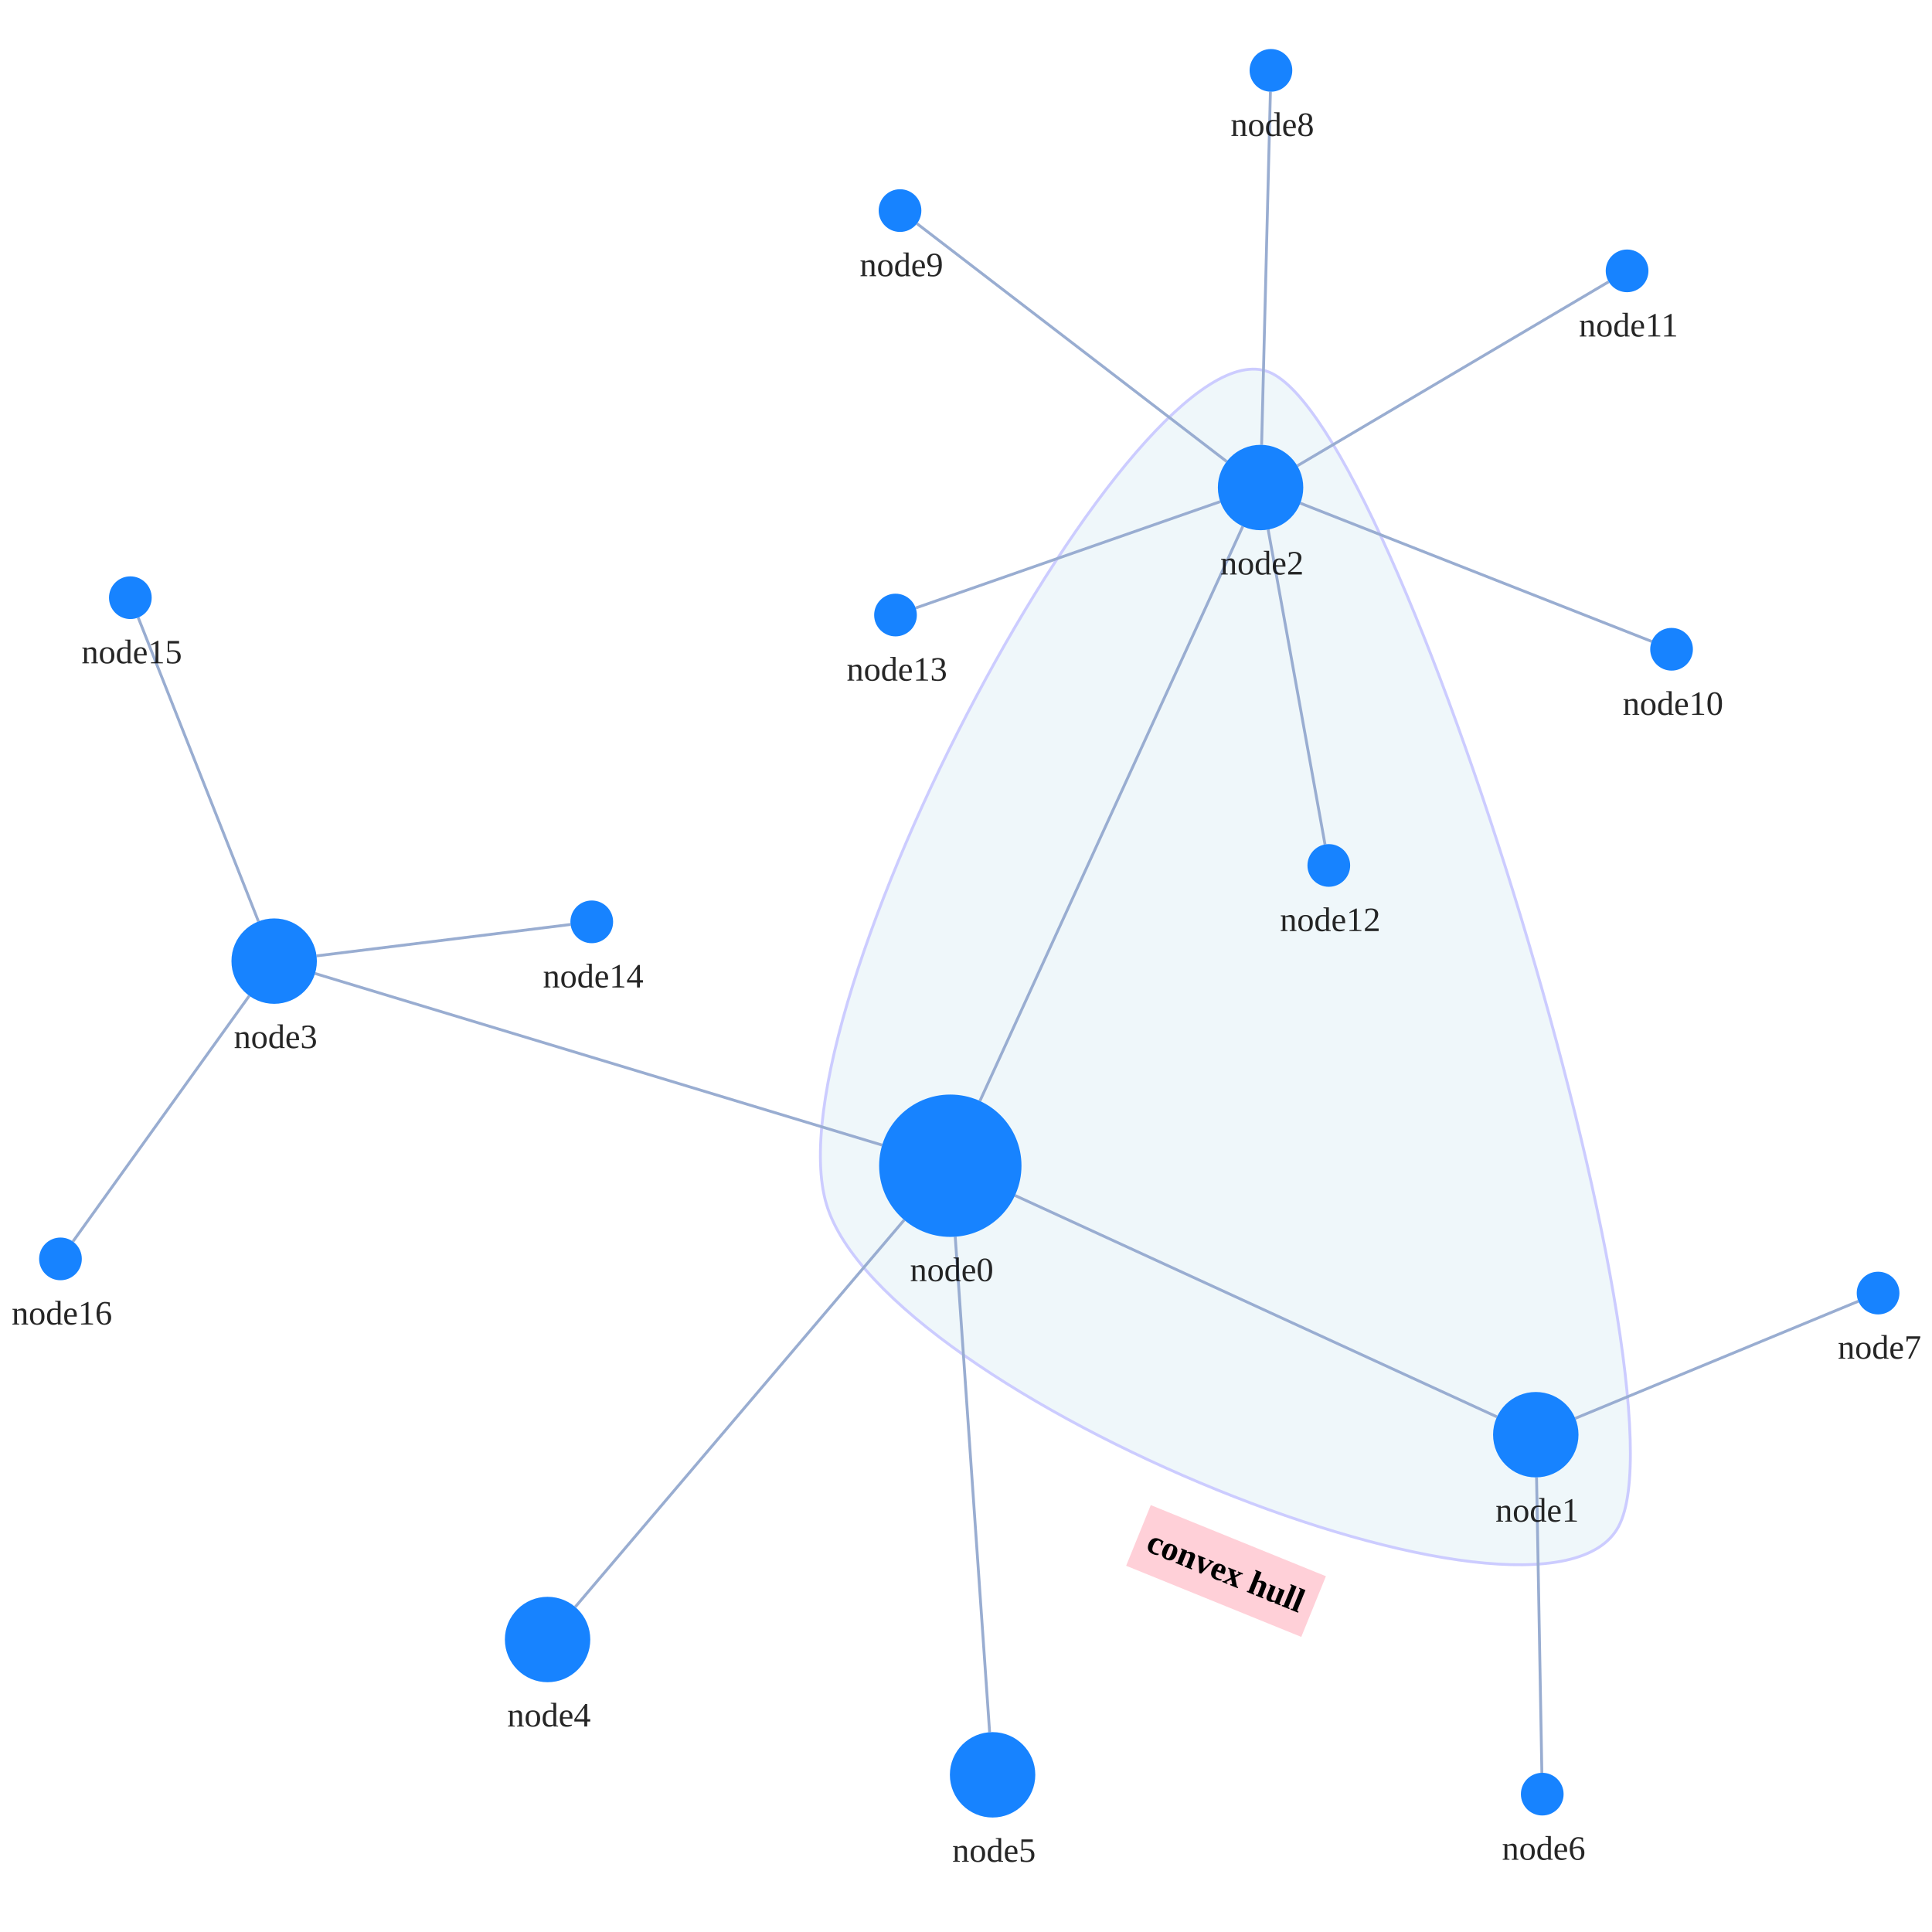
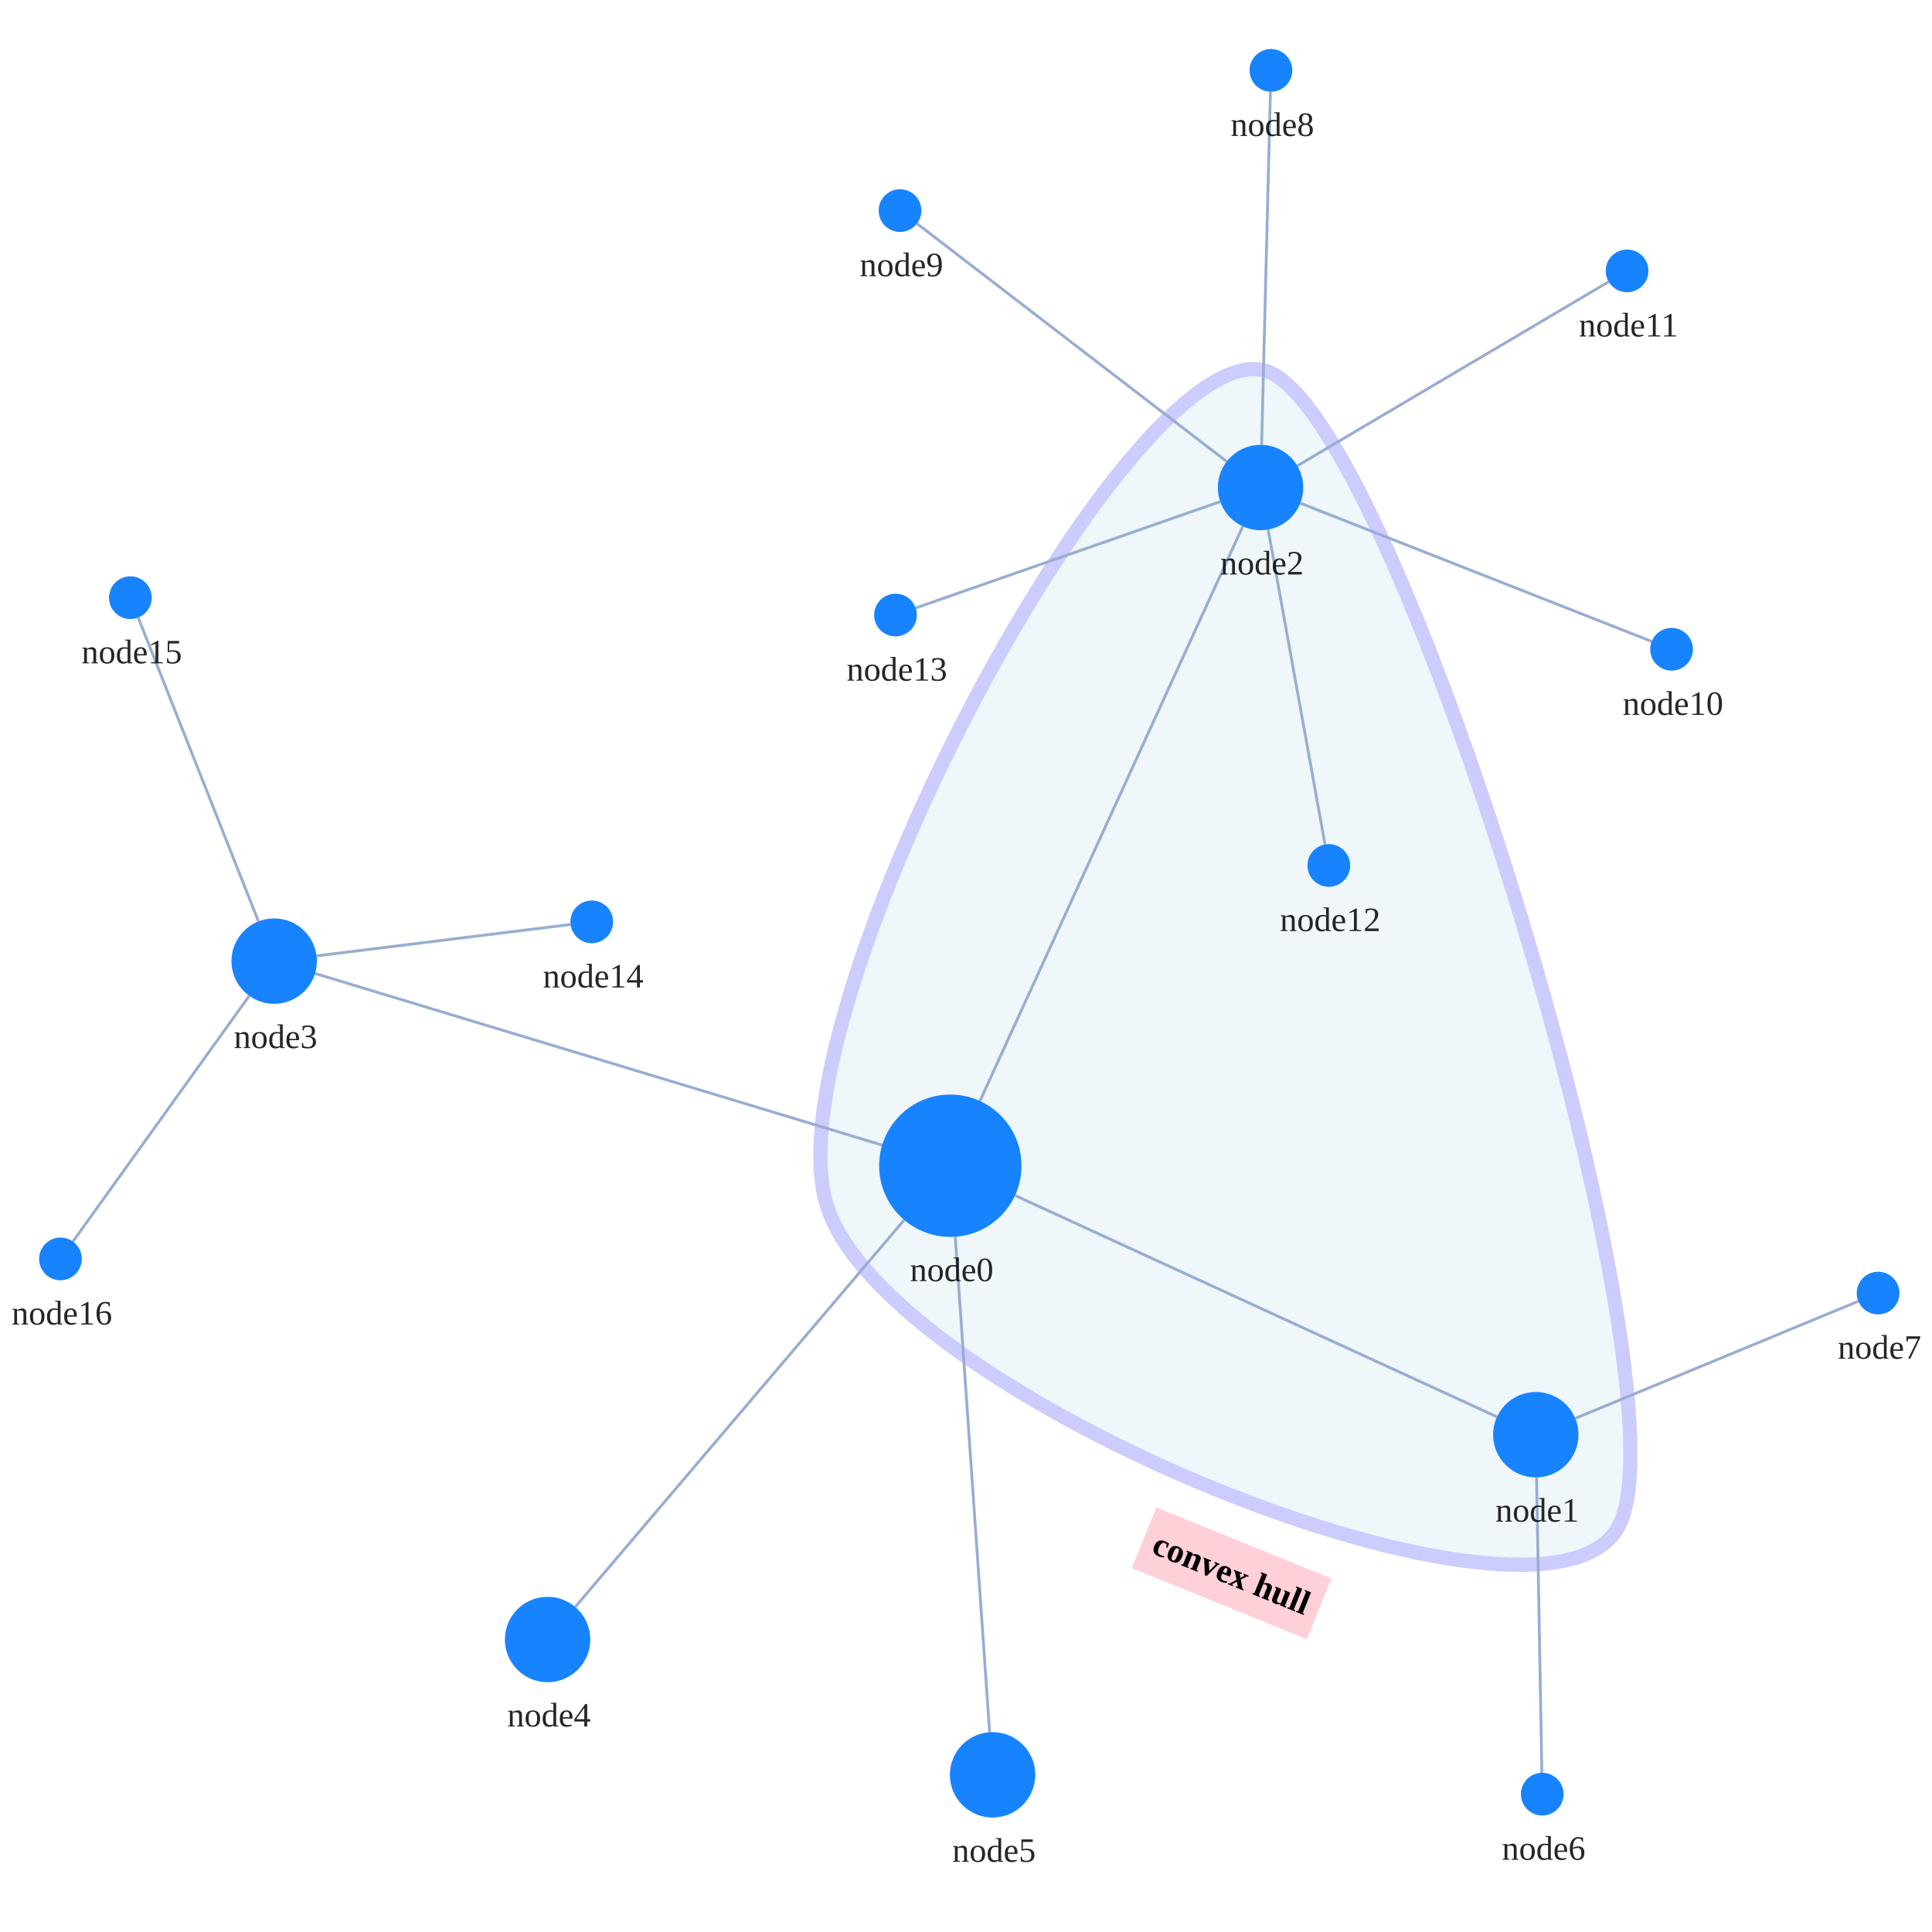
<svg xmlns="http://www.w3.org/2000/svg" width="500" height="500" style="background: transparent; position: absolute; outline: none;" color-interpolation-filters="sRGB" tabindex="1">
  <defs />
  <g id="g-svg-camera" transform="matrix(0.736754,0,0,0.736754,83.39082,60.78159)">
    <g id="g-root" fill="none" transform="matrix(1,0,0,1,0,0)">
      <g id="g-svg-7" fill="none" transform="matrix(1,0,0,1,0,0)" />
      <g id="g-svg-108" fill="none" transform="matrix(1,0,0,1,0,0)">
        <g transform="matrix(1,0,0,1,174.9916,47.16548)">
-           <path id="contour" fill="rgba(173,216,230,1)" d="M 157.591,1.034 C 111.222 -17.8,-18.291 225.929,2.175 293.509 C 22.642 361.089,254.488 455.261,280.39 406.515 C 306.293 357.769,203.96 19.869,157.591 1.034 C 111.222 -17.8,-18.291 225.929,2.175 293.509" stroke="rgba(0,0,255,1)" opacity="0.2" />
-         </g>
-         <g id="label" fill="none" transform="matrix(0.926489,0.376322,-0.376322,0.926489,321.3434,458.5033)">
+           <path id="contour" fill="rgba(173,216,230,1)" d="M 157.591,1.034 C 111.222 -17.8,-18.291 225.929,2.175 293.509 C 22.642 361.089,254.488 455.261,280.39 406.515 C 306.293 357.769,203.96 19.869,157.591 1.034 C 111.222 -17.8,-18.291 225.929,2.175 293.509" stroke="rgba(0,0,255,1)" opacity="0.2" stroke-width="5" />
+         </g>
+         <g id="label" fill="none" transform="matrix(0.926489,0.376322,-0.376322,0.926489,323.3157,459.3044)">
          <g transform="matrix(1,0,0,1,-32.7,0)">
            <path id="background" fill="rgba(255,192,203,1)" d="M 0,0 l 66.4,0 l 0,23 l-66.4 0 z" opacity="0.75" stroke-width="0" width="66.4" height="23" />
          </g>
          <g transform="matrix(1,0,0,1,0,0)">
            <text id="text" fill="rgba(0,0,0,1)" dominant-baseline="central" paint-order="stroke" dx="0.5" dy="11.5px" font-size="12" text-anchor="middle" font-weight="700">
              convex hull
            </text>
          </g>
        </g>
      </g>
      <g id="g-svg-6" fill="none" transform="matrix(1,0,0,1,0,0)">
        <g id="edge1" fill="none" marker-start="false" marker-end="false" transform="matrix(1,0,0,1,0,0)">
          <g id="edge1" fill="none" marker-start="false" marker-end="false" stroke="transparent" stroke-width="3" />
          <g transform="matrix(1,0,0,1,243.3416,337.4217)">
            <path id="key" fill="none" d="M 0,0 L 169.314,77.781" stroke-width="1" stroke="rgba(153,173,209,1)" />
            <path id="key" fill="none" d="M 0,0 L 169.314,77.781" stroke-width="3" stroke="transparent" />
          </g>
        </g>
        <g id="edge2" fill="none" marker-start="false" marker-end="false" transform="matrix(1,0,0,1,0,0)">
          <g id="edge2" fill="none" marker-start="false" marker-end="false" stroke="transparent" stroke-width="3" />
          <g transform="matrix(1,0,0,1,231.0245,102.3976)">
            <path id="key" fill="none" d="M 0,201.854 L 92.344,0" stroke-width="1" stroke="rgba(153,173,209,1)" />
            <path id="key" fill="none" d="M 0,201.854 L 92.344,0" stroke-width="3" stroke="transparent" />
          </g>
        </g>
        <g id="edge3" fill="none" marker-start="false" marker-end="false" transform="matrix(1,0,0,1,0,0)">
          <g id="edge3" fill="none" marker-start="false" marker-end="false" stroke="transparent" stroke-width="3" />
          <g transform="matrix(1,0,0,1,-2.524785,259.4579)">
            <path id="key" fill="none" d="M 199.221,60.287 L 0,0" stroke-width="1" stroke="rgba(153,173,209,1)" />
            <path id="key" fill="none" d="M 199.221,60.287 L 0,0" stroke-width="3" stroke="transparent" />
          </g>
        </g>
        <g id="edge4" fill="none" marker-start="false" marker-end="false" transform="matrix(1,0,0,1,0,0)">
          <g id="edge4" fill="none" marker-start="false" marker-end="false" stroke="transparent" stroke-width="3" />
          <g transform="matrix(1,0,0,1,88.87635,346.034)">
            <path id="key" fill="none" d="M 115.557,0 L 0,135.949" stroke-width="1" stroke="rgba(153,173,209,1)" />
            <path id="key" fill="none" d="M 115.557,0 L 0,135.949" stroke-width="3" stroke="transparent" />
          </g>
        </g>
        <g id="edge5" fill="none" marker-start="false" marker-end="false" transform="matrix(1,0,0,1,0,0)">
          <g id="edge5" fill="none" marker-start="false" marker-end="false" stroke="transparent" stroke-width="3" />
          <g transform="matrix(1,0,0,1,222.3554,351.9255)">
            <path id="key" fill="none" d="M 0,0 L 12.082,174.05" stroke-width="1" stroke="rgba(153,173,209,1)" />
            <path id="key" fill="none" d="M 0,0 L 12.082,174.05" stroke-width="3" stroke="transparent" />
          </g>
        </g>
        <g id="edge6" fill="none" marker-start="false" marker-end="false" transform="matrix(1,0,0,1,0,0)">
          <g id="edge6" fill="none" marker-start="false" marker-end="false" stroke="transparent" stroke-width="3" />
          <g transform="matrix(1,0,0,1,426.5562,436.4617)">
            <path id="key" fill="none" d="M 0,0 L 1.867,103.767" stroke-width="1" stroke="rgba(153,173,209,1)" />
            <path id="key" fill="none" d="M 0,0 L 1.867,103.767" stroke-width="3" stroke="transparent" />
          </g>
        </g>
        <g id="edge7" fill="none" marker-start="false" marker-end="false" transform="matrix(1,0,0,1,0,0)">
          <g id="edge7" fill="none" marker-start="false" marker-end="false" stroke="transparent" stroke-width="3" />
          <g transform="matrix(1,0,0,1,440.1469,374.5855)">
            <path id="key" fill="none" d="M 0,41.144 L 99.449,0" stroke-width="1" stroke="rgba(153,173,209,1)" />
            <path id="key" fill="none" d="M 0,41.144 L 99.449,0" stroke-width="3" stroke="transparent" />
          </g>
        </g>
        <g id="edge8" fill="none" marker-start="false" marker-end="false" transform="matrix(1,0,0,1,0,0)">
          <g id="edge8" fill="none" marker-start="false" marker-end="false" stroke="transparent" stroke-width="3" />
          <g transform="matrix(1,0,0,1,329.9822,-50.2875)">
            <path id="key" fill="none" d="M 0,124.049 L 3.086,0" stroke-width="1" stroke="rgba(153,173,209,1)" />
            <path id="key" fill="none" d="M 0,124.049 L 3.086,0" stroke-width="3" stroke="transparent" />
          </g>
        </g>
        <g id="edge9" fill="none" marker-start="false" marker-end="false" transform="matrix(1,0,0,1,0,0)">
          <g id="edge9" fill="none" marker-start="false" marker-end="false" stroke="transparent" stroke-width="3" />
          <g transform="matrix(1,0,0,1,208.9112,-3.95882)">
            <path id="key" fill="none" d="M 108.802,83.578 L 0,0" stroke-width="1" stroke="rgba(153,173,209,1)" />
            <path id="key" fill="none" d="M 108.802,83.578 L 0,0" stroke-width="3" stroke="transparent" />
          </g>
        </g>
        <g id="edge10" fill="none" marker-start="false" marker-end="false" transform="matrix(1,0,0,1,0,0)">
          <g id="edge10" fill="none" marker-start="false" marker-end="false" stroke="transparent" stroke-width="3" />
          <g transform="matrix(1,0,0,1,343.5674,94.24983)">
            <path id="key" fill="none" d="M 0,0 L 123.434,48.571" stroke-width="1" stroke="rgba(153,173,209,1)" />
            <path id="key" fill="none" d="M 0,0 L 123.434,48.571" stroke-width="3" stroke="transparent" />
          </g>
        </g>
        <g id="edge11" fill="none" marker-start="false" marker-end="false" transform="matrix(1,0,0,1,0,0)">
          <g id="edge11" fill="none" marker-start="false" marker-end="false" stroke="transparent" stroke-width="3" />
          <g transform="matrix(1,0,0,1,342.5216,16.46204)">
            <path id="key" fill="none" d="M 0,64.662 L 109.38,0" stroke-width="1" stroke="rgba(153,173,209,1)" />
            <path id="key" fill="none" d="M 0,64.662 L 109.38,0" stroke-width="3" stroke="transparent" />
          </g>
        </g>
        <g id="edge12" fill="none" marker-start="false" marker-end="false" transform="matrix(1,0,0,1,0,0)">
          <g id="edge12" fill="none" marker-start="false" marker-end="false" stroke="transparent" stroke-width="3" />
          <g transform="matrix(1,0,0,1,332.2748,103.5185)">
            <path id="key" fill="none" d="M 0,0 L 19.974,110.609" stroke-width="1" stroke="rgba(153,173,209,1)" />
            <path id="key" fill="none" d="M 0,0 L 19.974,110.609" stroke-width="3" stroke="transparent" />
          </g>
        </g>
        <g id="edge13" fill="none" marker-start="false" marker-end="false" transform="matrix(1,0,0,1,0,0)">
          <g id="edge13" fill="none" marker-start="false" marker-end="false" stroke="transparent" stroke-width="3" />
          <g transform="matrix(1,0,0,1,208.4575,93.70311)">
            <path id="key" fill="none" d="M 106.99,0 L 0,37.367" stroke-width="1" stroke="rgba(153,173,209,1)" />
            <path id="key" fill="none" d="M 106.99,0 L 0,37.367" stroke-width="3" stroke="transparent" />
          </g>
        </g>
        <g id="edge14" fill="none" marker-start="false" marker-end="false" transform="matrix(1,0,0,1,0,0)">
          <g id="edge14" fill="none" marker-start="false" marker-end="false" stroke="transparent" stroke-width="3" />
          <g transform="matrix(1,0,0,1,-1.995196,242.2385)">
            <path id="key" fill="none" d="M 0,11.034 L 89.232,0" stroke-width="1" stroke="rgba(153,173,209,1)" />
            <path id="key" fill="none" d="M 0,11.034 L 89.232,0" stroke-width="3" stroke="transparent" />
          </g>
        </g>
        <g id="edge15" fill="none" marker-start="false" marker-end="false" transform="matrix(1,0,0,1,0,0)">
          <g id="edge15" fill="none" marker-start="false" marker-end="false" stroke="transparent" stroke-width="3" />
          <g transform="matrix(1,0,0,1,-64.64011,134.429)">
            <path id="key" fill="none" d="M 42.239,106.737 L 0,0" stroke-width="1" stroke="rgba(153,173,209,1)" />
            <path id="key" fill="none" d="M 42.239,106.737 L 0,0" stroke-width="3" stroke="transparent" />
          </g>
        </g>
        <g id="edge16" fill="none" marker-start="false" marker-end="false" transform="matrix(1,0,0,1,0,0)">
          <g id="edge16" fill="none" marker-start="false" marker-end="false" stroke="transparent" stroke-width="3" />
          <g transform="matrix(1,0,0,1,-87.574,267.2999)">
            <path id="key" fill="none" d="M 61.947,0 L 0,86.32" stroke-width="1" stroke="rgba(153,173,209,1)" />
            <path id="key" fill="none" d="M 61.947,0 L 0,86.32" stroke-width="3" stroke="transparent" />
          </g>
        </g>
      </g>
      <g id="g-svg-5" fill="none" transform="matrix(1,0,0,1,0,0)">
        <g id="node0" fill="none" transform="matrix(1,0,0,1,220.6241,326.9855)">
          <g transform="matrix(1,0,0,1,0,0)">
            <circle id="key" fill="rgba(23,131,255,1)" transform="translate(-25,-25)" cx="25" cy="25" r="25" />
          </g>
          <g id="label" fill="none" transform="matrix(1,0,0,1,0,25)">
            <g transform="matrix(1,0,0,1,0,0)">
              <text id="text" fill="rgba(0,0,0,0.851)" dominant-baseline="central" paint-order="stroke" dx="0.5" dy="11.5px" font-size="12" text-anchor="middle">
                node0
              </text>
            </g>
          </g>
        </g>
        <g id="node1" fill="none" transform="matrix(1,0,0,1,426.2863,421.4641)">
          <g transform="matrix(1,0,0,1,0,0)">
            <circle id="key" fill="rgba(23,131,255,1)" transform="translate(-15,-15)" cx="15" cy="15" r="15" />
          </g>
          <g id="label" fill="none" transform="matrix(1,0,0,1,0,15)">
            <g transform="matrix(1,0,0,1,0,0)">
              <text id="text" fill="rgba(0,0,0,0.851)" dominant-baseline="central" paint-order="stroke" dx="0.5" dy="11.5px" font-size="12" text-anchor="middle">
                node1
              </text>
            </g>
          </g>
        </g>
        <g id="node2" fill="none" transform="matrix(1,0,0,1,329.6092,88.75724)">
          <g transform="matrix(1,0,0,1,0,0)">
            <circle id="key" fill="rgba(23,131,255,1)" transform="translate(-15,-15)" cx="15" cy="15" r="15" />
          </g>
          <g id="label" fill="none" transform="matrix(1,0,0,1,0,15)">
            <g transform="matrix(1,0,0,1,0,0)">
              <text id="text" fill="rgba(0,0,0,0.851)" dominant-baseline="central" paint-order="stroke" dx="0.5" dy="11.5px" font-size="12" text-anchor="middle">
                node2
              </text>
            </g>
          </g>
        </g>
        <g id="node3" fill="none" transform="matrix(1,0,0,1,-16.88181,255.1133)">
          <g transform="matrix(1,0,0,1,0,0)">
            <circle id="key" fill="rgba(23,131,255,1)" transform="translate(-15,-15)" cx="15" cy="15" r="15" />
          </g>
          <g id="label" fill="none" transform="matrix(1,0,0,1,0,15)">
            <g transform="matrix(1,0,0,1,0,0)">
              <text id="text" fill="rgba(0,0,0,0.851)" dominant-baseline="central" paint-order="stroke" dx="0.5" dy="11.5px" font-size="12" text-anchor="middle">
                node3
              </text>
            </g>
          </g>
        </g>
        <g id="node4" fill="none" transform="matrix(1,0,0,1,79.16163,493.412)">
          <g transform="matrix(1,0,0,1,0,0)">
            <circle id="key" fill="rgba(23,131,255,1)" transform="translate(-15,-15)" cx="15" cy="15" r="15" />
          </g>
          <g id="label" fill="none" transform="matrix(1,0,0,1,0,15)">
            <g transform="matrix(1,0,0,1,0,0)">
              <text id="text" fill="rgba(0,0,0,0.851)" dominant-baseline="central" paint-order="stroke" dx="0.5" dy="11.5px" font-size="12" text-anchor="middle">
                node4
              </text>
            </g>
          </g>
        </g>
        <g id="node5" fill="none" transform="matrix(1,0,0,1,235.4763,540.9395)">
          <g transform="matrix(1,0,0,1,0,0)">
            <circle id="key" fill="rgba(23,131,255,1)" transform="translate(-15,-15)" cx="15" cy="15" r="15" />
          </g>
          <g id="label" fill="none" transform="matrix(1,0,0,1,0,15)">
            <g transform="matrix(1,0,0,1,0,0)">
              <text id="text" fill="rgba(0,0,0,0.851)" dominant-baseline="central" paint-order="stroke" dx="0.5" dy="11.5px" font-size="12" text-anchor="middle">
                node5
              </text>
            </g>
          </g>
        </g>
        <g id="node6" fill="none" transform="matrix(1,0,0,1,428.5583,547.7277)">
          <g transform="matrix(1,0,0,1,0,0)">
            <circle id="key" fill="rgba(23,131,255,1)" transform="translate(-7.5,-7.5)" cx="7.5" cy="7.5" r="7.5" />
          </g>
          <g id="label" fill="none" transform="matrix(1,0,0,1,0,7.5)">
            <g transform="matrix(1,0,0,1,0,0)">
              <text id="text" fill="rgba(0,0,0,0.851)" dominant-baseline="central" paint-order="stroke" dx="0.5" dy="11.5px" font-size="12" text-anchor="middle">
                node6
              </text>
            </g>
          </g>
        </g>
        <g id="node7" fill="none" transform="matrix(1,0,0,1,546.5258,371.7183)">
          <g transform="matrix(1,0,0,1,0,0)">
            <circle id="key" fill="rgba(23,131,255,1)" transform="translate(-7.5,-7.5)" cx="7.5" cy="7.5" r="7.5" />
          </g>
          <g id="label" fill="none" transform="matrix(1,0,0,1,0,7.5)">
            <g transform="matrix(1,0,0,1,0,0)">
              <text id="text" fill="rgba(0,0,0,0.851)" dominant-baseline="central" paint-order="stroke" dx="0.5" dy="11.5px" font-size="12" text-anchor="middle">
                node7
              </text>
            </g>
          </g>
        </g>
        <g id="node8" fill="none" transform="matrix(1,0,0,1,333.2547,-57.78518)">
          <g transform="matrix(1,0,0,1,0,0)">
            <circle id="key" fill="rgba(23,131,255,1)" transform="translate(-7.5,-7.5)" cx="7.5" cy="7.5" r="7.5" />
          </g>
          <g id="label" fill="none" transform="matrix(1,0,0,1,0,7.5)">
            <g transform="matrix(1,0,0,1,0,0)">
              <text id="text" fill="rgba(0,0,0,0.851)" dominant-baseline="central" paint-order="stroke" dx="0.5" dy="11.5px" font-size="12" text-anchor="middle">
                node8
              </text>
            </g>
          </g>
        </g>
        <g id="node9" fill="none" transform="matrix(1,0,0,1,202.9635,-8.527671)">
          <g transform="matrix(1,0,0,1,0,0)">
            <circle id="key" fill="rgba(23,131,255,1)" transform="translate(-7.5,-7.5)" cx="7.5" cy="7.5" r="7.5" />
          </g>
          <g id="label" fill="none" transform="matrix(1,0,0,1,0,7.5)">
            <g transform="matrix(1,0,0,1,0,0)">
              <text id="text" fill="rgba(0,0,0,0.851)" dominant-baseline="central" paint-order="stroke" dx="0.5" dy="11.5px" font-size="12" text-anchor="middle">
                node9
              </text>
            </g>
          </g>
        </g>
        <g id="node10" fill="none" transform="matrix(1,0,0,1,473.9802,145.5676)">
          <g transform="matrix(1,0,0,1,0,0)">
            <circle id="key" fill="rgba(23,131,255,1)" transform="translate(-7.5,-7.5)" cx="7.5" cy="7.5" r="7.5" />
          </g>
          <g id="label" fill="none" transform="matrix(1,0,0,1,0,7.5)">
            <g transform="matrix(1,0,0,1,0,0)">
              <text id="text" fill="rgba(0,0,0,0.851)" dominant-baseline="central" paint-order="stroke" dx="0.5" dy="11.5px" font-size="12" text-anchor="middle">
                node10
              </text>
            </g>
          </g>
        </g>
        <g id="node11" fill="none" transform="matrix(1,0,0,1,458.3574,12.64533)">
          <g transform="matrix(1,0,0,1,0,0)">
            <circle id="key" fill="rgba(23,131,255,1)" transform="translate(-7.5,-7.5)" cx="7.5" cy="7.5" r="7.5" />
          </g>
          <g id="label" fill="none" transform="matrix(1,0,0,1,0,7.5)">
            <g transform="matrix(1,0,0,1,0,0)">
              <text id="text" fill="rgba(0,0,0,0.851)" dominant-baseline="central" paint-order="stroke" dx="0.5" dy="11.5px" font-size="12" text-anchor="middle">
                node11
              </text>
            </g>
          </g>
        </g>
        <g id="node12" fill="none" transform="matrix(1,0,0,1,353.5821,221.5076)">
          <g transform="matrix(1,0,0,1,0,0)">
            <circle id="key" fill="rgba(23,131,255,1)" transform="translate(-7.5,-7.5)" cx="7.5" cy="7.5" r="7.5" />
          </g>
          <g id="label" fill="none" transform="matrix(1,0,0,1,0,7.5)">
            <g transform="matrix(1,0,0,1,0,0)">
              <text id="text" fill="rgba(0,0,0,0.851)" dominant-baseline="central" paint-order="stroke" dx="0.5" dy="11.5px" font-size="12" text-anchor="middle">
                node12
              </text>
            </g>
          </g>
        </g>
        <g id="node13" fill="none" transform="matrix(1,0,0,1,201.377,133.5431)">
          <g transform="matrix(1,0,0,1,0,0)">
            <circle id="key" fill="rgba(23,131,255,1)" transform="translate(-7.5,-7.5)" cx="7.5" cy="7.5" r="7.5" />
          </g>
          <g id="label" fill="none" transform="matrix(1,0,0,1,0,7.5)">
            <g transform="matrix(1,0,0,1,0,0)">
              <text id="text" fill="rgba(0,0,0,0.851)" dominant-baseline="central" paint-order="stroke" dx="0.5" dy="11.5px" font-size="12" text-anchor="middle">
                node13
              </text>
            </g>
          </g>
        </g>
        <g id="node14" fill="none" transform="matrix(1,0,0,1,94.68008,241.3181)">
          <g transform="matrix(1,0,0,1,0,0)">
            <circle id="key" fill="rgba(23,131,255,1)" transform="translate(-7.5,-7.5)" cx="7.5" cy="7.5" r="7.5" />
          </g>
          <g id="label" fill="none" transform="matrix(1,0,0,1,0,7.5)">
            <g transform="matrix(1,0,0,1,0,0)">
              <text id="text" fill="rgba(0,0,0,0.851)" dominant-baseline="central" paint-order="stroke" dx="0.5" dy="11.5px" font-size="12" text-anchor="middle">
                node14
              </text>
            </g>
          </g>
        </g>
        <g id="node15" fill="none" transform="matrix(1,0,0,1,-67.39984,127.4552)">
          <g transform="matrix(1,0,0,1,0,0)">
            <circle id="key" fill="rgba(23,131,255,1)" transform="translate(-7.5,-7.5)" cx="7.5" cy="7.5" r="7.5" />
          </g>
          <g id="label" fill="none" transform="matrix(1,0,0,1,0,7.5)">
            <g transform="matrix(1,0,0,1,0,0)">
              <text id="text" fill="rgba(0,0,0,0.851)" dominant-baseline="central" paint-order="stroke" dx="0.5" dy="11.5px" font-size="12" text-anchor="middle">
                node15
              </text>
            </g>
          </g>
        </g>
        <g id="node16" fill="none" transform="matrix(1,0,0,1,-91.94679,359.7135)">
          <g transform="matrix(1,0,0,1,0,0)">
            <circle id="key" fill="rgba(23,131,255,1)" transform="translate(-7.5,-7.5)" cx="7.5" cy="7.5" r="7.5" />
          </g>
          <g id="label" fill="none" transform="matrix(1,0,0,1,0,7.5)">
            <g transform="matrix(1,0,0,1,0,0)">
              <text id="text" fill="rgba(0,0,0,0.851)" dominant-baseline="central" paint-order="stroke" dx="0.5" dy="11.5px" font-size="12" text-anchor="middle">
                node16
              </text>
            </g>
          </g>
        </g>
      </g>
    </g>
  </g>
</svg>
